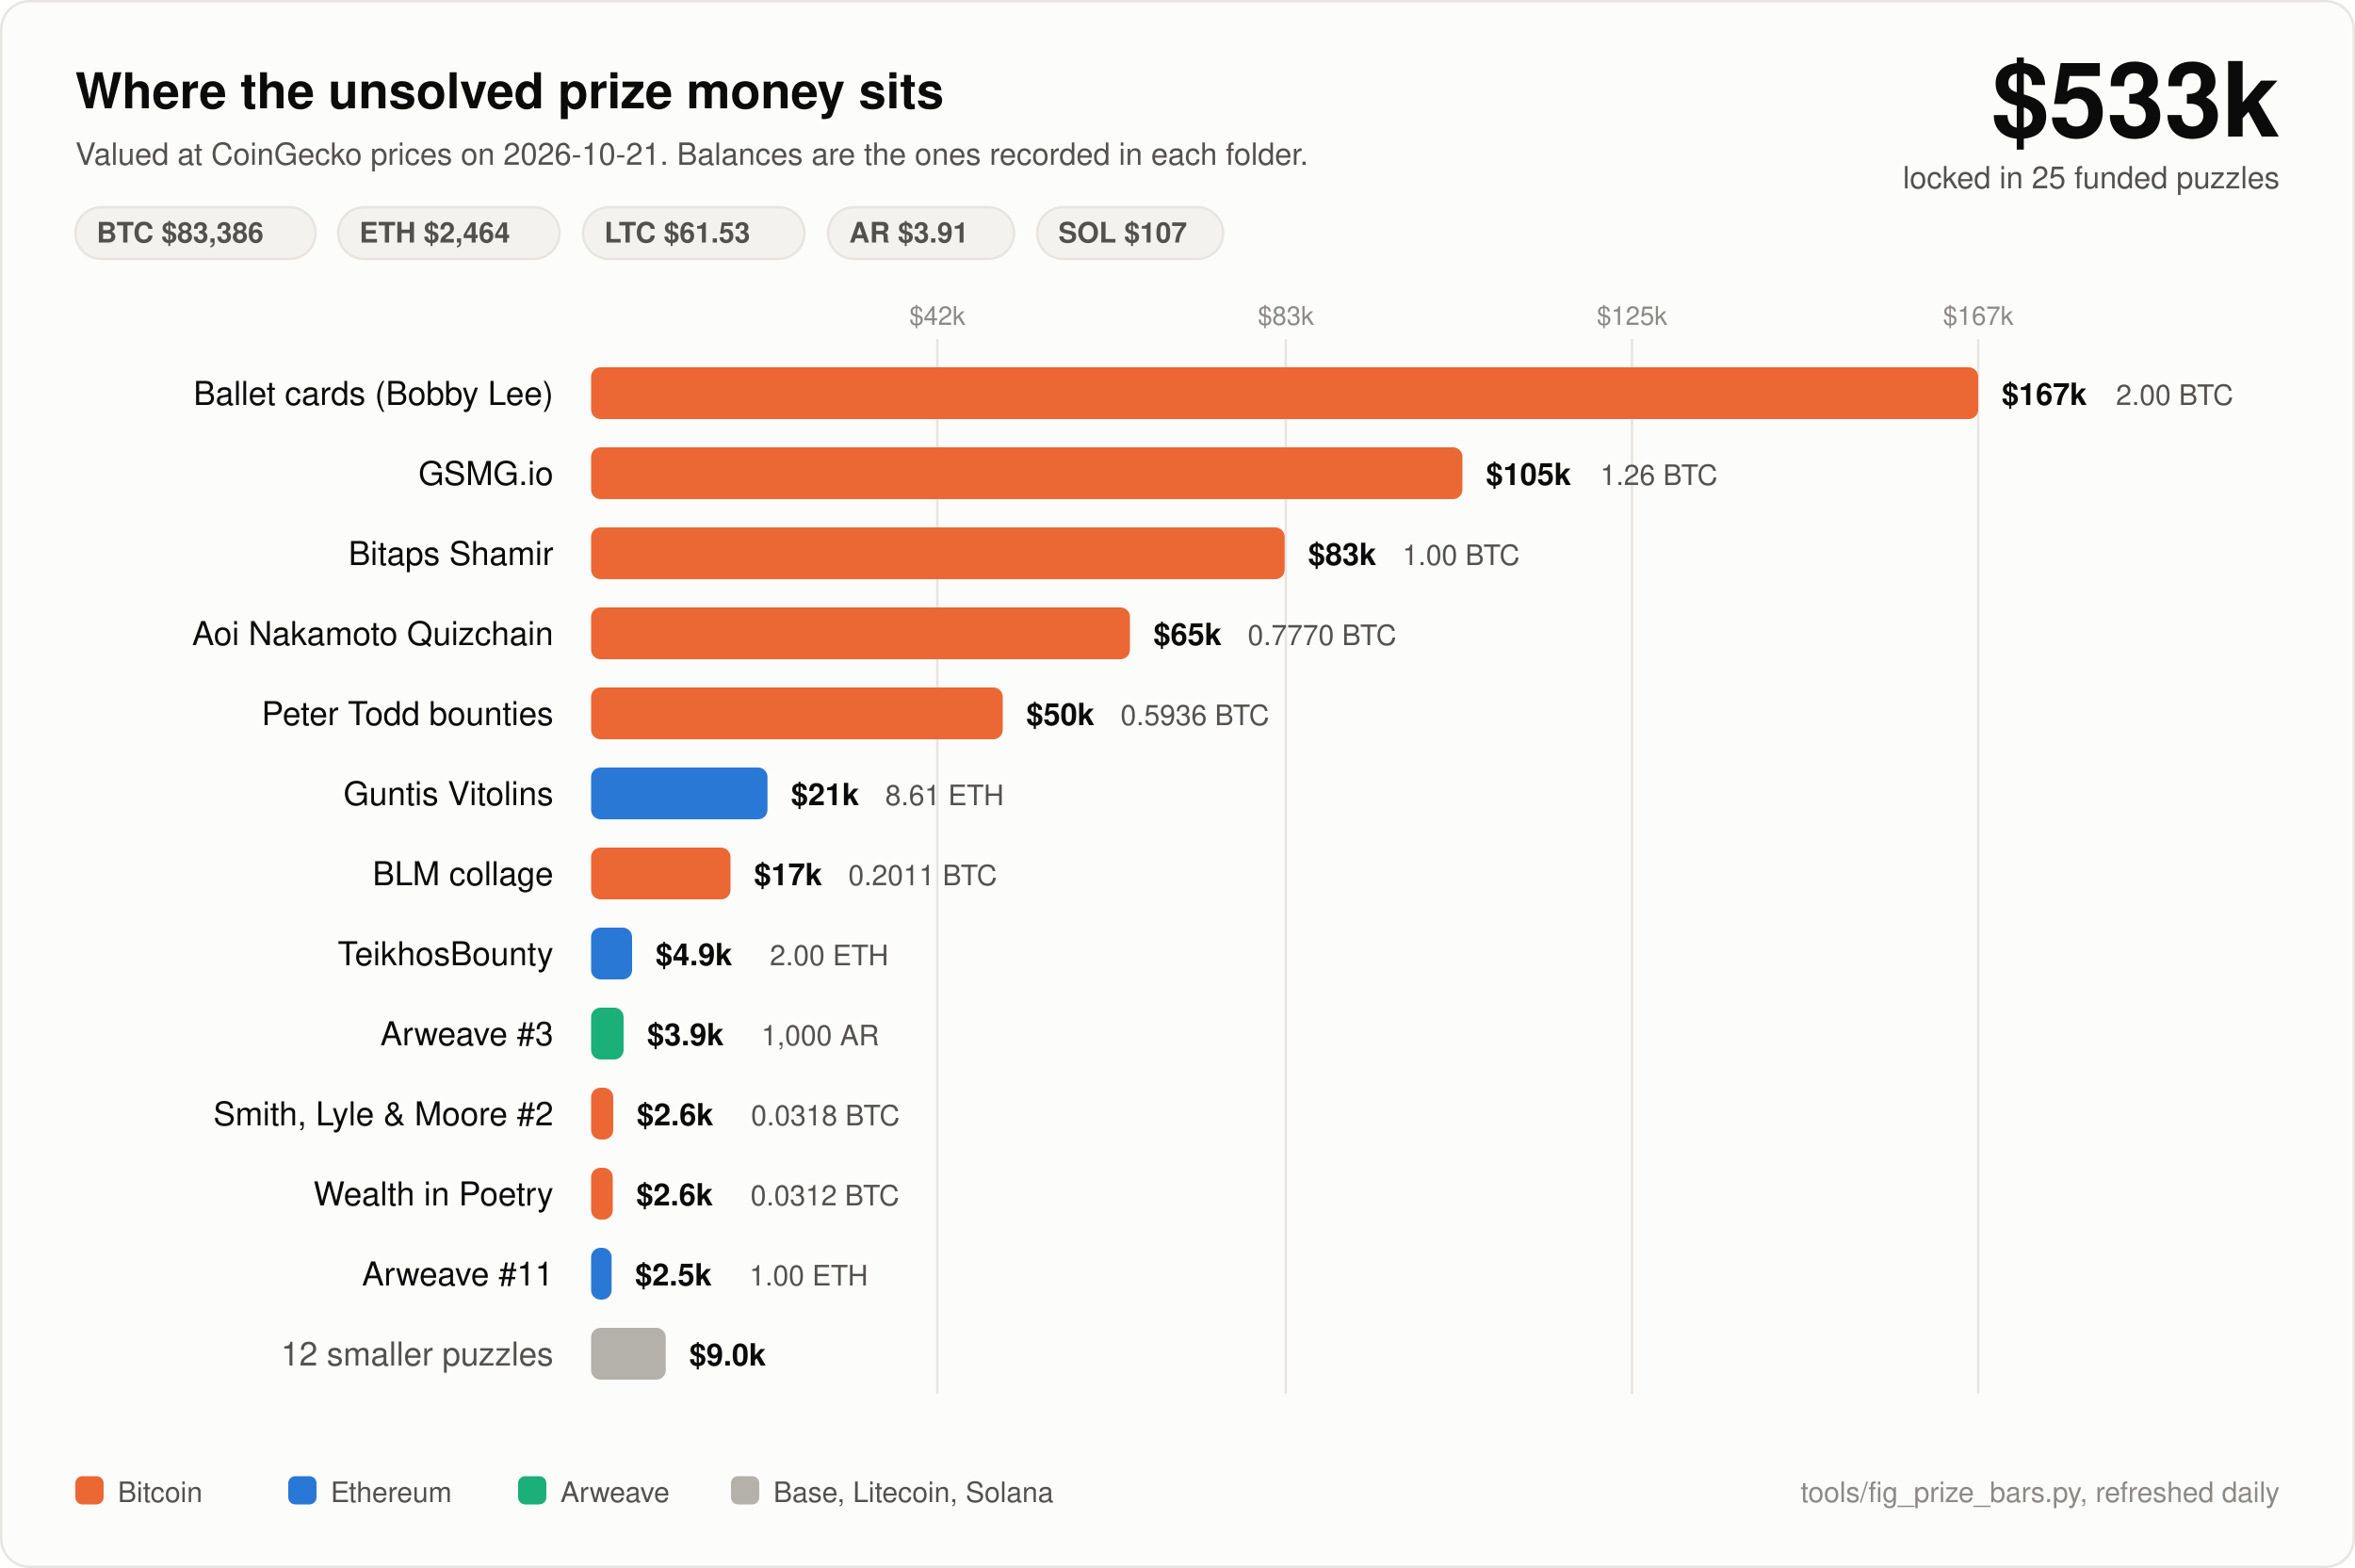
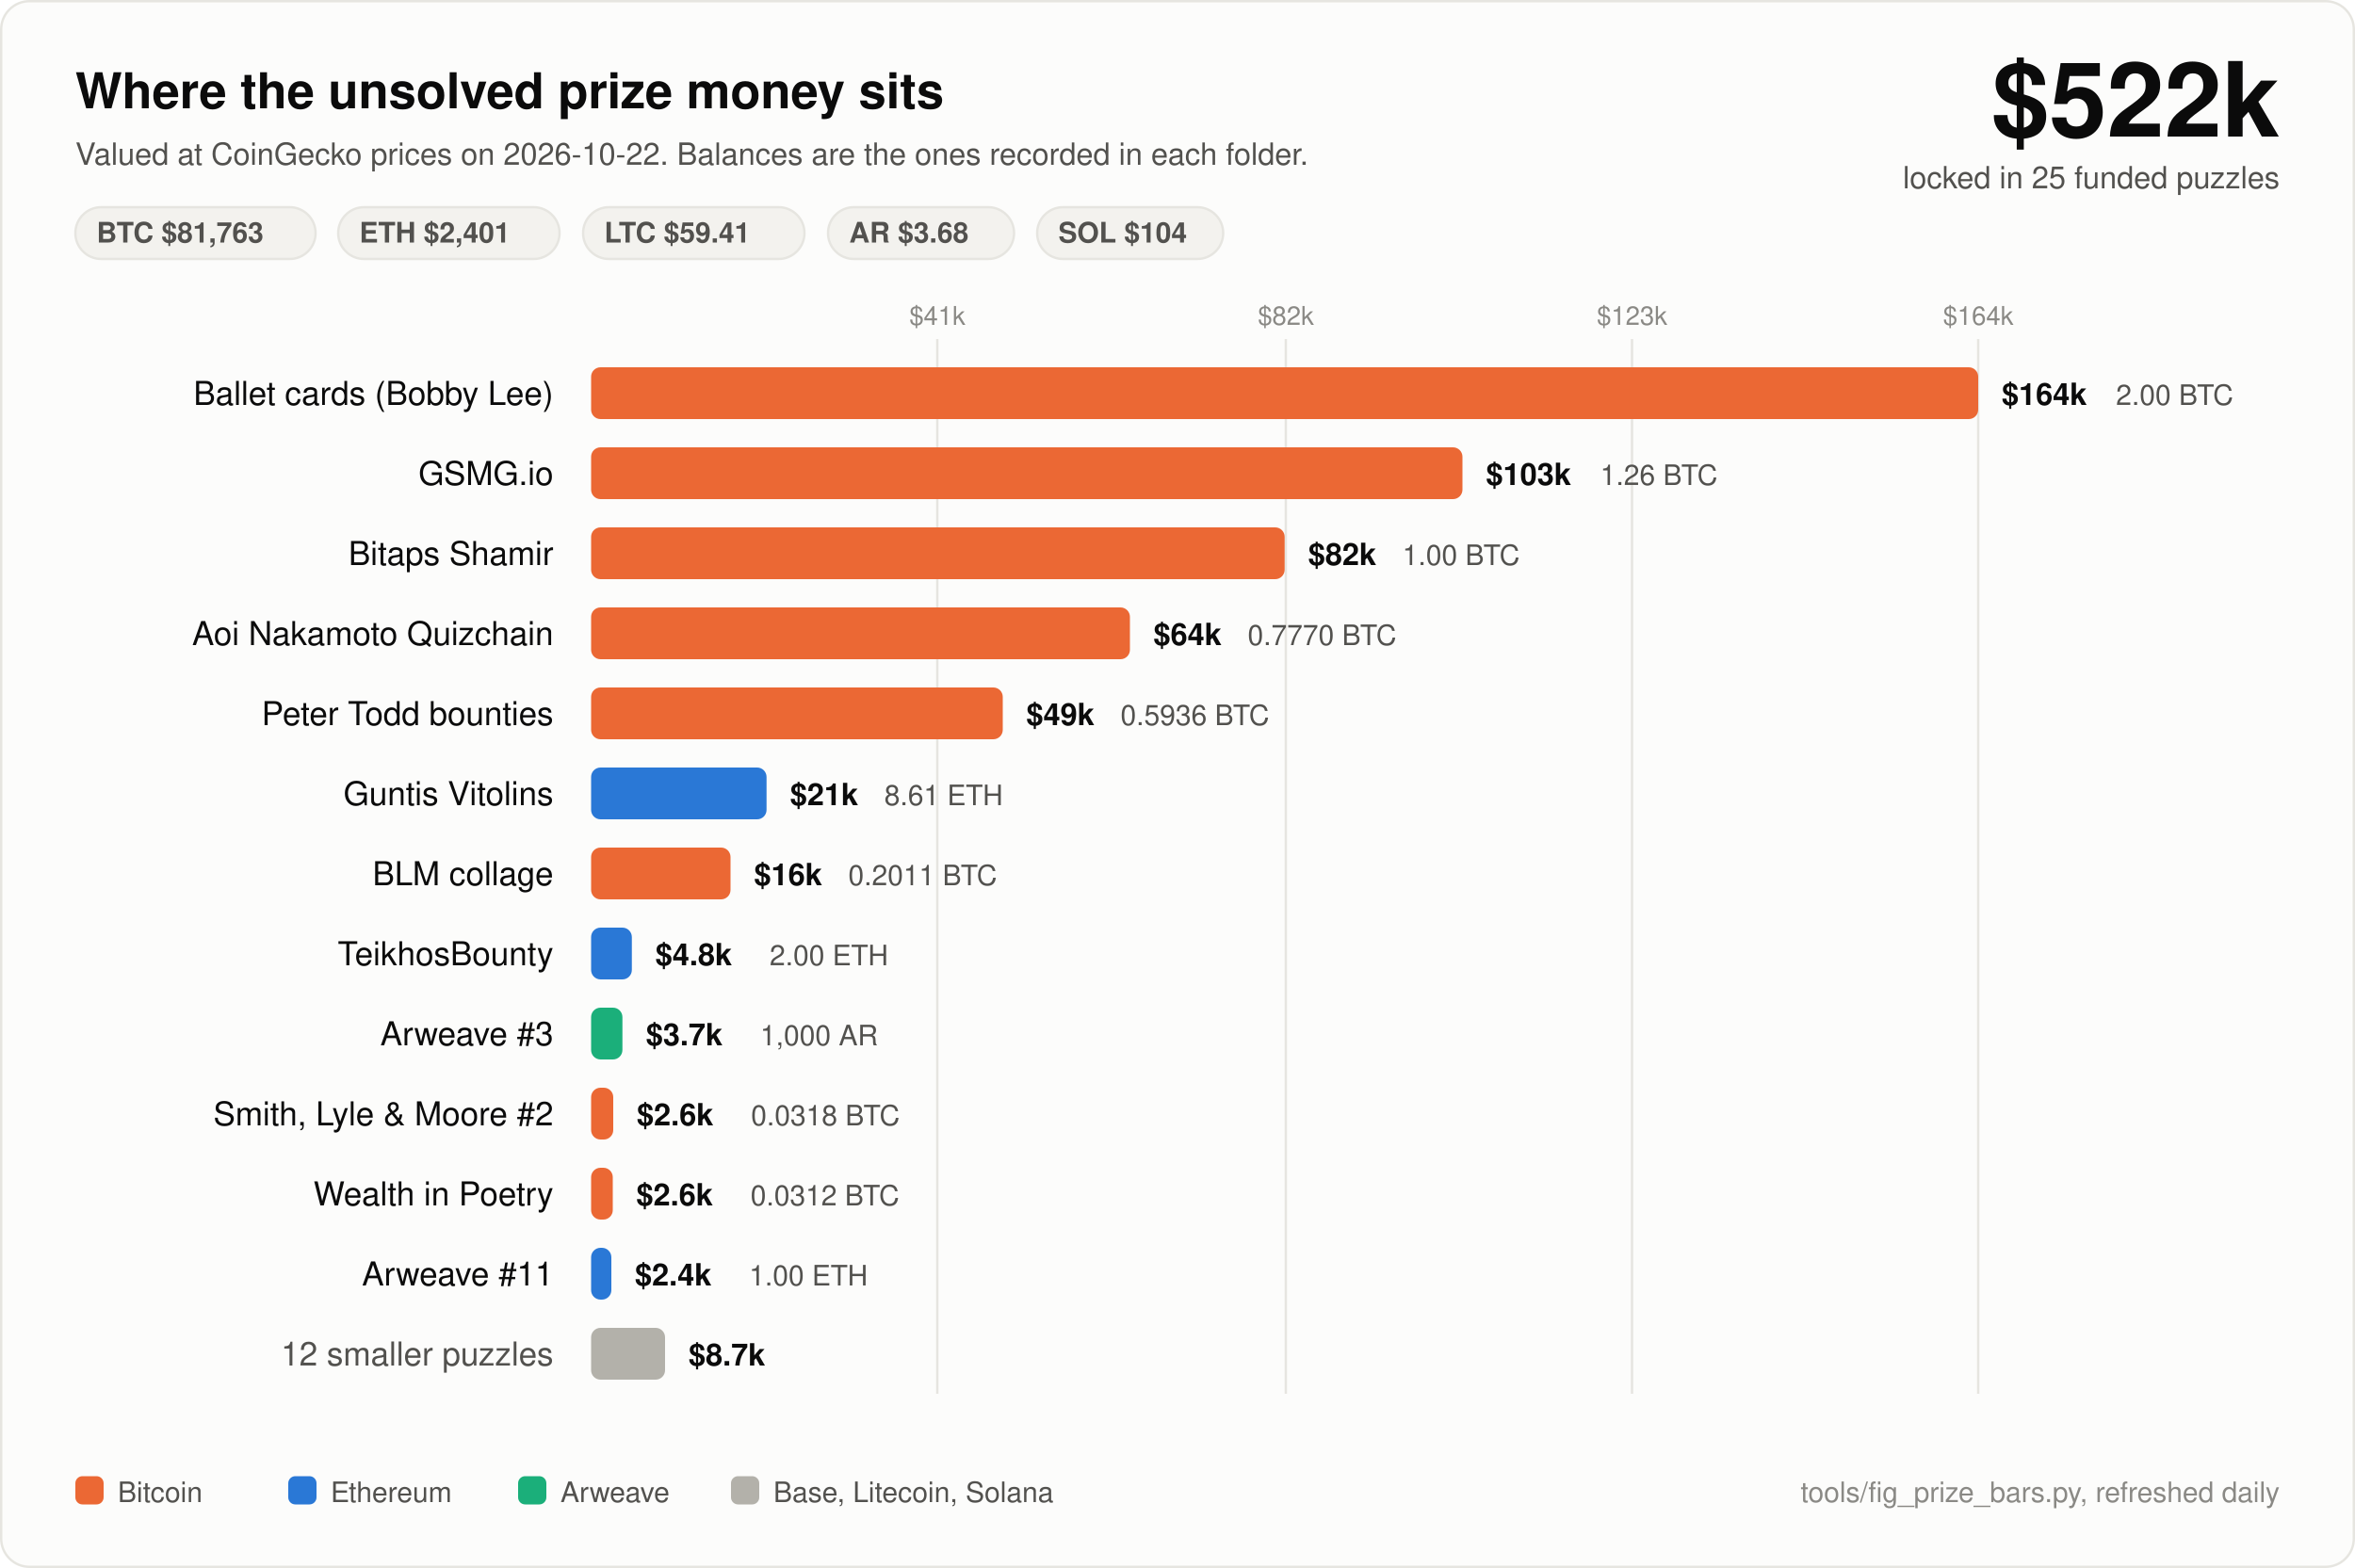
<svg xmlns="http://www.w3.org/2000/svg" width="1000" height="666" viewBox="0 0 1000 666" font-family="ui-sans-serif, -apple-system, Segoe UI, Helvetica, Arial, sans-serif">
  <rect x="0.5" y="0.5" width="999" height="665" rx="12" fill="#fcfcfb" stroke="#e6e5e0" />
  <text x="32" y="46" fill="#0b0b0b" font-size="21" font-weight="700">Where the unsolved prize money sits</text>
-   <text x="32" y="70" fill="#52514e" font-size="13">Valued at CoinGecko prices on 2026-10-21. Balances are the ones recorded in each folder.</text>
-   <text x="968" y="58" fill="#0b0b0b" font-size="44" font-weight="700" text-anchor="end">$533k</text>
+   <text x="32" y="70" fill="#52514e" font-size="13">Valued at CoinGecko prices on 2026-10-22. Balances are the ones recorded in each folder.</text>
+   <text x="968" y="58" fill="#0b0b0b" font-size="44" font-weight="700" text-anchor="end">$522k</text>
  <text x="968" y="80" fill="#52514e" font-size="13" text-anchor="end">locked in 25 funded puzzles</text>
  <rect x="32" y="88" width="102" height="22" rx="11" fill="#f3f2ee" stroke="#e6e5e0" />
-   <text x="41" y="103" fill="#52514e" font-size="12" font-weight="600">BTC $83,386</text>
+   <text x="41" y="103" fill="#52514e" font-size="12" font-weight="600">BTC $81,763</text>
  <rect x="143.6" y="88" width="94" height="22" rx="11" fill="#f3f2ee" stroke="#e6e5e0" />
-   <text x="152.6" y="103" fill="#52514e" font-size="12" font-weight="600">ETH $2,464</text>
+   <text x="152.6" y="103" fill="#52514e" font-size="12" font-weight="600">ETH $2,401</text>
  <rect x="247.6" y="88" width="94" height="22" rx="11" fill="#f3f2ee" stroke="#e6e5e0" />
-   <text x="256.6" y="103" fill="#52514e" font-size="12" font-weight="600">LTC $61.53</text>
+   <text x="256.6" y="103" fill="#52514e" font-size="12" font-weight="600">LTC $59.41</text>
  <rect x="351.6" y="88" width="79" height="22" rx="11" fill="#f3f2ee" stroke="#e6e5e0" />
-   <text x="360.6" y="103" fill="#52514e" font-size="12" font-weight="600">AR $3.91</text>
+   <text x="360.6" y="103" fill="#52514e" font-size="12" font-weight="600">AR $3.68</text>
  <rect x="440.4" y="88" width="79" height="22" rx="11" fill="#f3f2ee" stroke="#e6e5e0" />
-   <text x="449.4" y="103" fill="#52514e" font-size="12" font-weight="600">SOL $107</text>
+   <text x="449.4" y="103" fill="#52514e" font-size="12" font-weight="600">SOL $104</text>
  <line x1="398" y1="144" x2="398" y2="592" stroke="#e6e5e0" stroke-width="1" />
-   <text x="398" y="138" fill="#8a8985" font-size="11" text-anchor="middle">$42k</text>
+   <text x="398" y="138" fill="#8a8985" font-size="11" text-anchor="middle">$41k</text>
  <line x1="546" y1="144" x2="546" y2="592" stroke="#e6e5e0" stroke-width="1" />
-   <text x="546" y="138" fill="#8a8985" font-size="11" text-anchor="middle">$83k</text>
+   <text x="546" y="138" fill="#8a8985" font-size="11" text-anchor="middle">$82k</text>
  <line x1="693" y1="144" x2="693" y2="592" stroke="#e6e5e0" stroke-width="1" />
-   <text x="693" y="138" fill="#8a8985" font-size="11" text-anchor="middle">$125k</text>
+   <text x="693" y="138" fill="#8a8985" font-size="11" text-anchor="middle">$123k</text>
  <line x1="840" y1="144" x2="840" y2="592" stroke="#e6e5e0" stroke-width="1" />
-   <text x="840" y="138" fill="#8a8985" font-size="11" text-anchor="middle">$167k</text>
+   <text x="840" y="138" fill="#8a8985" font-size="11" text-anchor="middle">$164k</text>
  <text x="235" y="172" fill="#0b0b0b" font-size="14" text-anchor="end">Ballet cards (Bobby Lee)</text>
  <rect x="251" y="156" width="589.0" height="22" rx="4" fill="#eb6834" />
-   <text x="850.0" y="172" fill="#0b0b0b" font-size="13" font-weight="600">$167k</text>
+   <text x="850.0" y="172" fill="#0b0b0b" font-size="13" font-weight="600">$164k</text>
  <text x="898.5" y="172" fill="#52514e" font-size="12">2.00 BTC</text>
  <text x="235" y="206" fill="#0b0b0b" font-size="14" text-anchor="end">GSMG.io</text>
  <rect x="251" y="190" width="370.0" height="22" rx="4" fill="#eb6834" />
-   <text x="631.0" y="206" fill="#0b0b0b" font-size="13" font-weight="600">$105k</text>
+   <text x="631.0" y="206" fill="#0b0b0b" font-size="13" font-weight="600">$103k</text>
  <text x="679.5" y="206" fill="#52514e" font-size="12">1.26 BTC</text>
  <text x="235" y="240" fill="#0b0b0b" font-size="14" text-anchor="end">Bitaps Shamir</text>
  <rect x="251" y="224" width="294.5" height="22" rx="4" fill="#eb6834" />
-   <text x="555.5" y="240" fill="#0b0b0b" font-size="13" font-weight="600">$83k</text>
+   <text x="555.5" y="240" fill="#0b0b0b" font-size="13" font-weight="600">$82k</text>
  <text x="595.5" y="240" fill="#52514e" font-size="12">1.00 BTC</text>
  <text x="235" y="274" fill="#0b0b0b" font-size="14" text-anchor="end">Aoi Nakamoto Quizchain</text>
  <rect x="251" y="258" width="228.8" height="22" rx="4" fill="#eb6834" />
-   <text x="489.8" y="274" fill="#0b0b0b" font-size="13" font-weight="600">$65k</text>
+   <text x="489.8" y="274" fill="#0b0b0b" font-size="13" font-weight="600">$64k</text>
  <text x="529.8" y="274" fill="#52514e" font-size="12">0.7770 BTC</text>
  <text x="235" y="308" fill="#0b0b0b" font-size="14" text-anchor="end">Peter Todd bounties</text>
  <rect x="251" y="292" width="174.8" height="22" rx="4" fill="#eb6834" />
-   <text x="435.8" y="308" fill="#0b0b0b" font-size="13" font-weight="600">$50k</text>
+   <text x="435.8" y="308" fill="#0b0b0b" font-size="13" font-weight="600">$49k</text>
  <text x="475.8" y="308" fill="#52514e" font-size="12">0.5936 BTC</text>
  <text x="235" y="342" fill="#0b0b0b" font-size="14" text-anchor="end">Guntis Vitolins</text>
-   <rect x="251" y="326" width="74.9" height="22" rx="4" fill="#2a78d6" />
-   <text x="335.9" y="342" fill="#0b0b0b" font-size="13" font-weight="600">$21k</text>
-   <text x="375.9" y="342" fill="#52514e" font-size="12">8.61 ETH</text>
+   <rect x="251" y="326" width="74.5" height="22" rx="4" fill="#2a78d6" />
+   <text x="335.5" y="342" fill="#0b0b0b" font-size="13" font-weight="600">$21k</text>
+   <text x="375.5" y="342" fill="#52514e" font-size="12">8.61 ETH</text>
  <text x="235" y="376" fill="#0b0b0b" font-size="14" text-anchor="end">BLM collage</text>
  <rect x="251" y="360" width="59.2" height="22" rx="4" fill="#eb6834" />
-   <text x="320.2" y="376" fill="#0b0b0b" font-size="13" font-weight="600">$17k</text>
+   <text x="320.2" y="376" fill="#0b0b0b" font-size="13" font-weight="600">$16k</text>
  <text x="360.2" y="376" fill="#52514e" font-size="12">0.2011 BTC</text>
  <text x="235" y="410" fill="#0b0b0b" font-size="14" text-anchor="end">TeikhosBounty</text>
-   <rect x="251" y="394" width="17.4" height="22" rx="4" fill="#2a78d6" />
-   <text x="278.4" y="410" fill="#0b0b0b" font-size="13" font-weight="600">$4.9k</text>
-   <text x="326.9" y="410" fill="#52514e" font-size="12">2.00 ETH</text>
+   <rect x="251" y="394" width="17.3" height="22" rx="4" fill="#2a78d6" />
+   <text x="278.3" y="410" fill="#0b0b0b" font-size="13" font-weight="600">$4.8k</text>
+   <text x="326.8" y="410" fill="#52514e" font-size="12">2.00 ETH</text>
  <text x="235" y="444" fill="#0b0b0b" font-size="14" text-anchor="end">Arweave #3</text>
-   <rect x="251" y="428" width="13.8" height="22" rx="4" fill="#1baf7a" />
-   <text x="274.8" y="444" fill="#0b0b0b" font-size="13" font-weight="600">$3.9k</text>
-   <text x="323.3" y="444" fill="#52514e" font-size="12">1,000 AR</text>
+   <rect x="251" y="428" width="13.3" height="22" rx="4" fill="#1baf7a" />
+   <text x="274.3" y="444" fill="#0b0b0b" font-size="13" font-weight="600">$3.7k</text>
+   <text x="322.8" y="444" fill="#52514e" font-size="12">1,000 AR</text>
  <text x="235" y="478" fill="#0b0b0b" font-size="14" text-anchor="end">Smith, Lyle &amp; Moore #2</text>
  <rect x="251" y="462" width="9.4" height="22" rx="4" fill="#eb6834" />
  <text x="270.4" y="478" fill="#0b0b0b" font-size="13" font-weight="600">$2.6k</text>
  <text x="318.9" y="478" fill="#52514e" font-size="12">0.0318 BTC</text>
  <text x="235" y="512" fill="#0b0b0b" font-size="14" text-anchor="end">Wealth in Poetry</text>
  <rect x="251" y="496" width="9.2" height="22" rx="4" fill="#eb6834" />
  <text x="270.2" y="512" fill="#0b0b0b" font-size="13" font-weight="600">$2.6k</text>
  <text x="318.7" y="512" fill="#52514e" font-size="12">0.0312 BTC</text>
  <text x="235" y="546" fill="#0b0b0b" font-size="14" text-anchor="end">Arweave #11</text>
-   <rect x="251" y="530" width="8.7" height="22" rx="4" fill="#2a78d6" />
-   <text x="269.7" y="546" fill="#0b0b0b" font-size="13" font-weight="600">$2.5k</text>
-   <text x="318.2" y="546" fill="#52514e" font-size="12">1.00 ETH</text>
+   <rect x="251" y="530" width="8.6" height="22" rx="4" fill="#2a78d6" />
+   <text x="269.6" y="546" fill="#0b0b0b" font-size="13" font-weight="600">$2.4k</text>
+   <text x="318.1" y="546" fill="#52514e" font-size="12">1.00 ETH</text>
  <text x="235" y="580" fill="#52514e" font-size="14" text-anchor="end">12 smaller puzzles</text>
-   <rect x="251" y="564" width="31.7" height="22" rx="4" fill="#b3b1aa" />
-   <text x="292.7" y="580" fill="#0b0b0b" font-size="13" font-weight="600">$9.0k</text>
+   <rect x="251" y="564" width="31.4" height="22" rx="4" fill="#b3b1aa" />
+   <text x="292.4" y="580" fill="#0b0b0b" font-size="13" font-weight="600">$8.7k</text>
  <rect x="32" y="627" width="12" height="12" rx="3" fill="#eb6834" />
  <text x="50" y="638" fill="#52514e" font-size="12">Bitcoin</text>
  <rect x="122.4" y="627" width="12" height="12" rx="3" fill="#2a78d6" />
  <text x="140.4" y="638" fill="#52514e" font-size="12">Ethereum</text>
  <rect x="220.0" y="627" width="12" height="12" rx="3" fill="#1baf7a" />
  <text x="238.0" y="638" fill="#52514e" font-size="12">Arweave</text>
  <rect x="310.4" y="627" width="12" height="12" rx="3" fill="#b3b1aa" />
  <text x="328.4" y="638" fill="#52514e" font-size="12">Base, Litecoin, Solana</text>
  <text x="968" y="638" fill="#8a8985" font-size="12" text-anchor="end">tools/fig_prize_bars.py, refreshed daily</text>
</svg>
